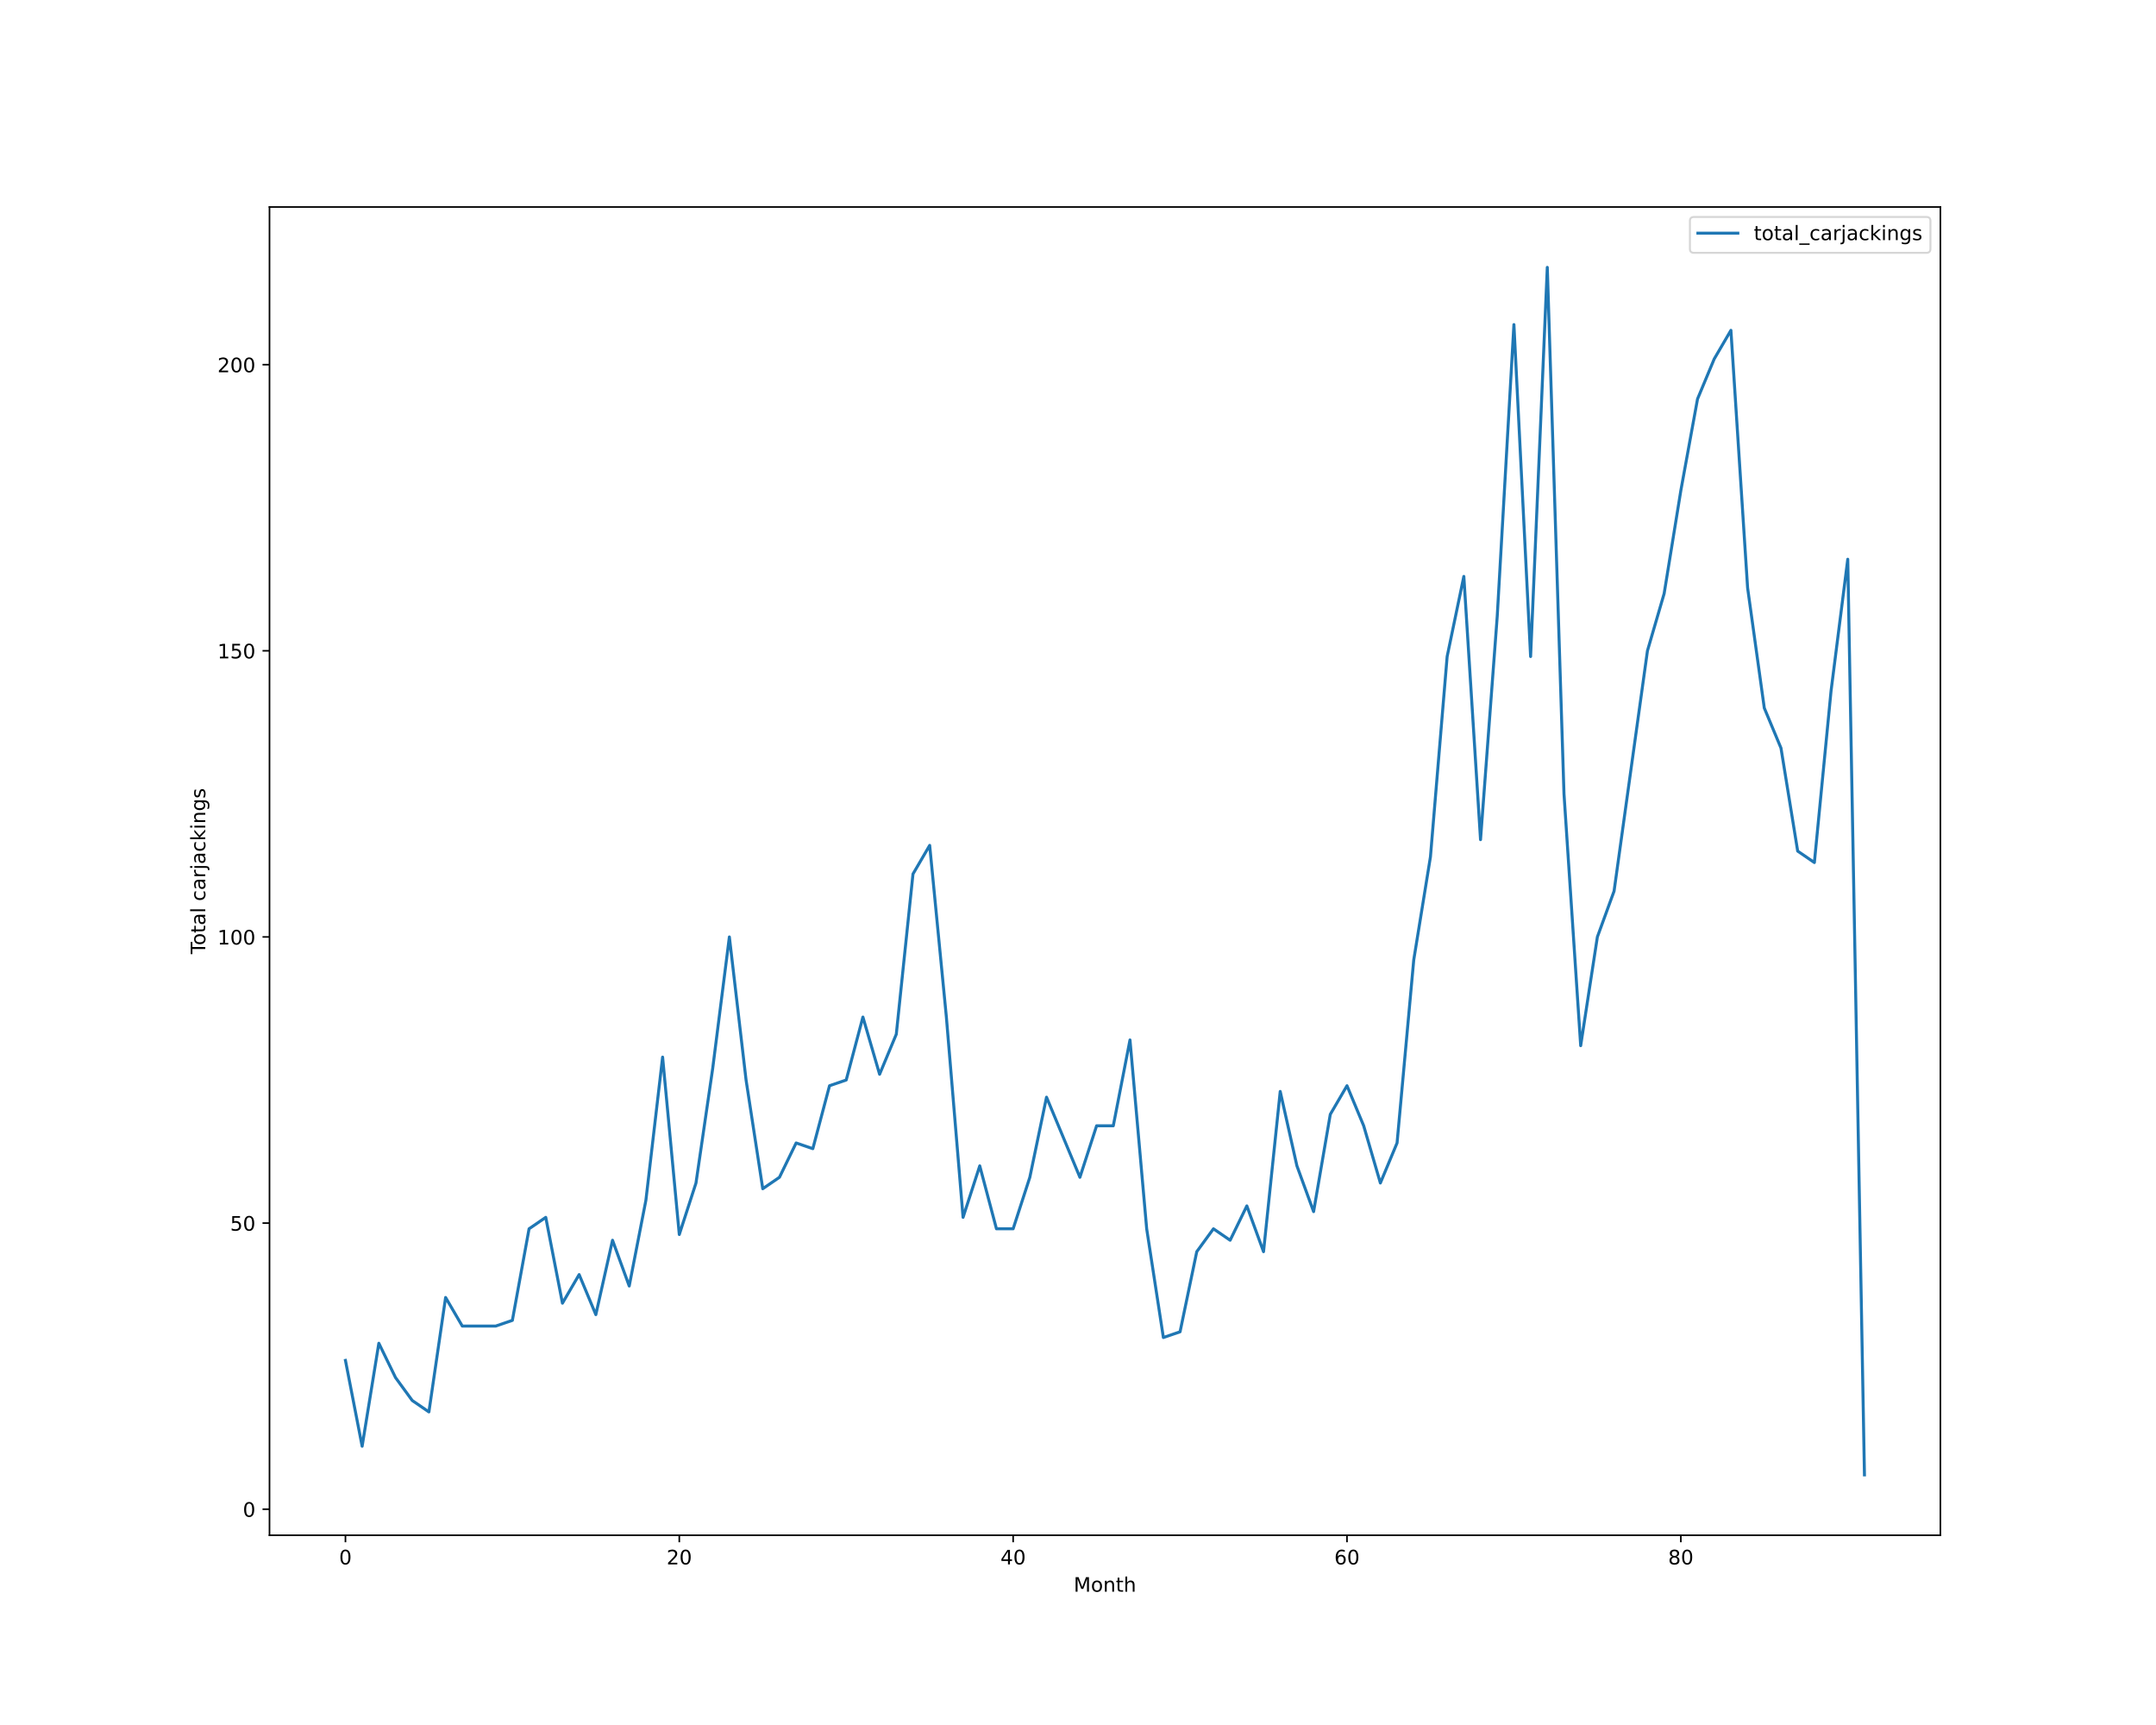
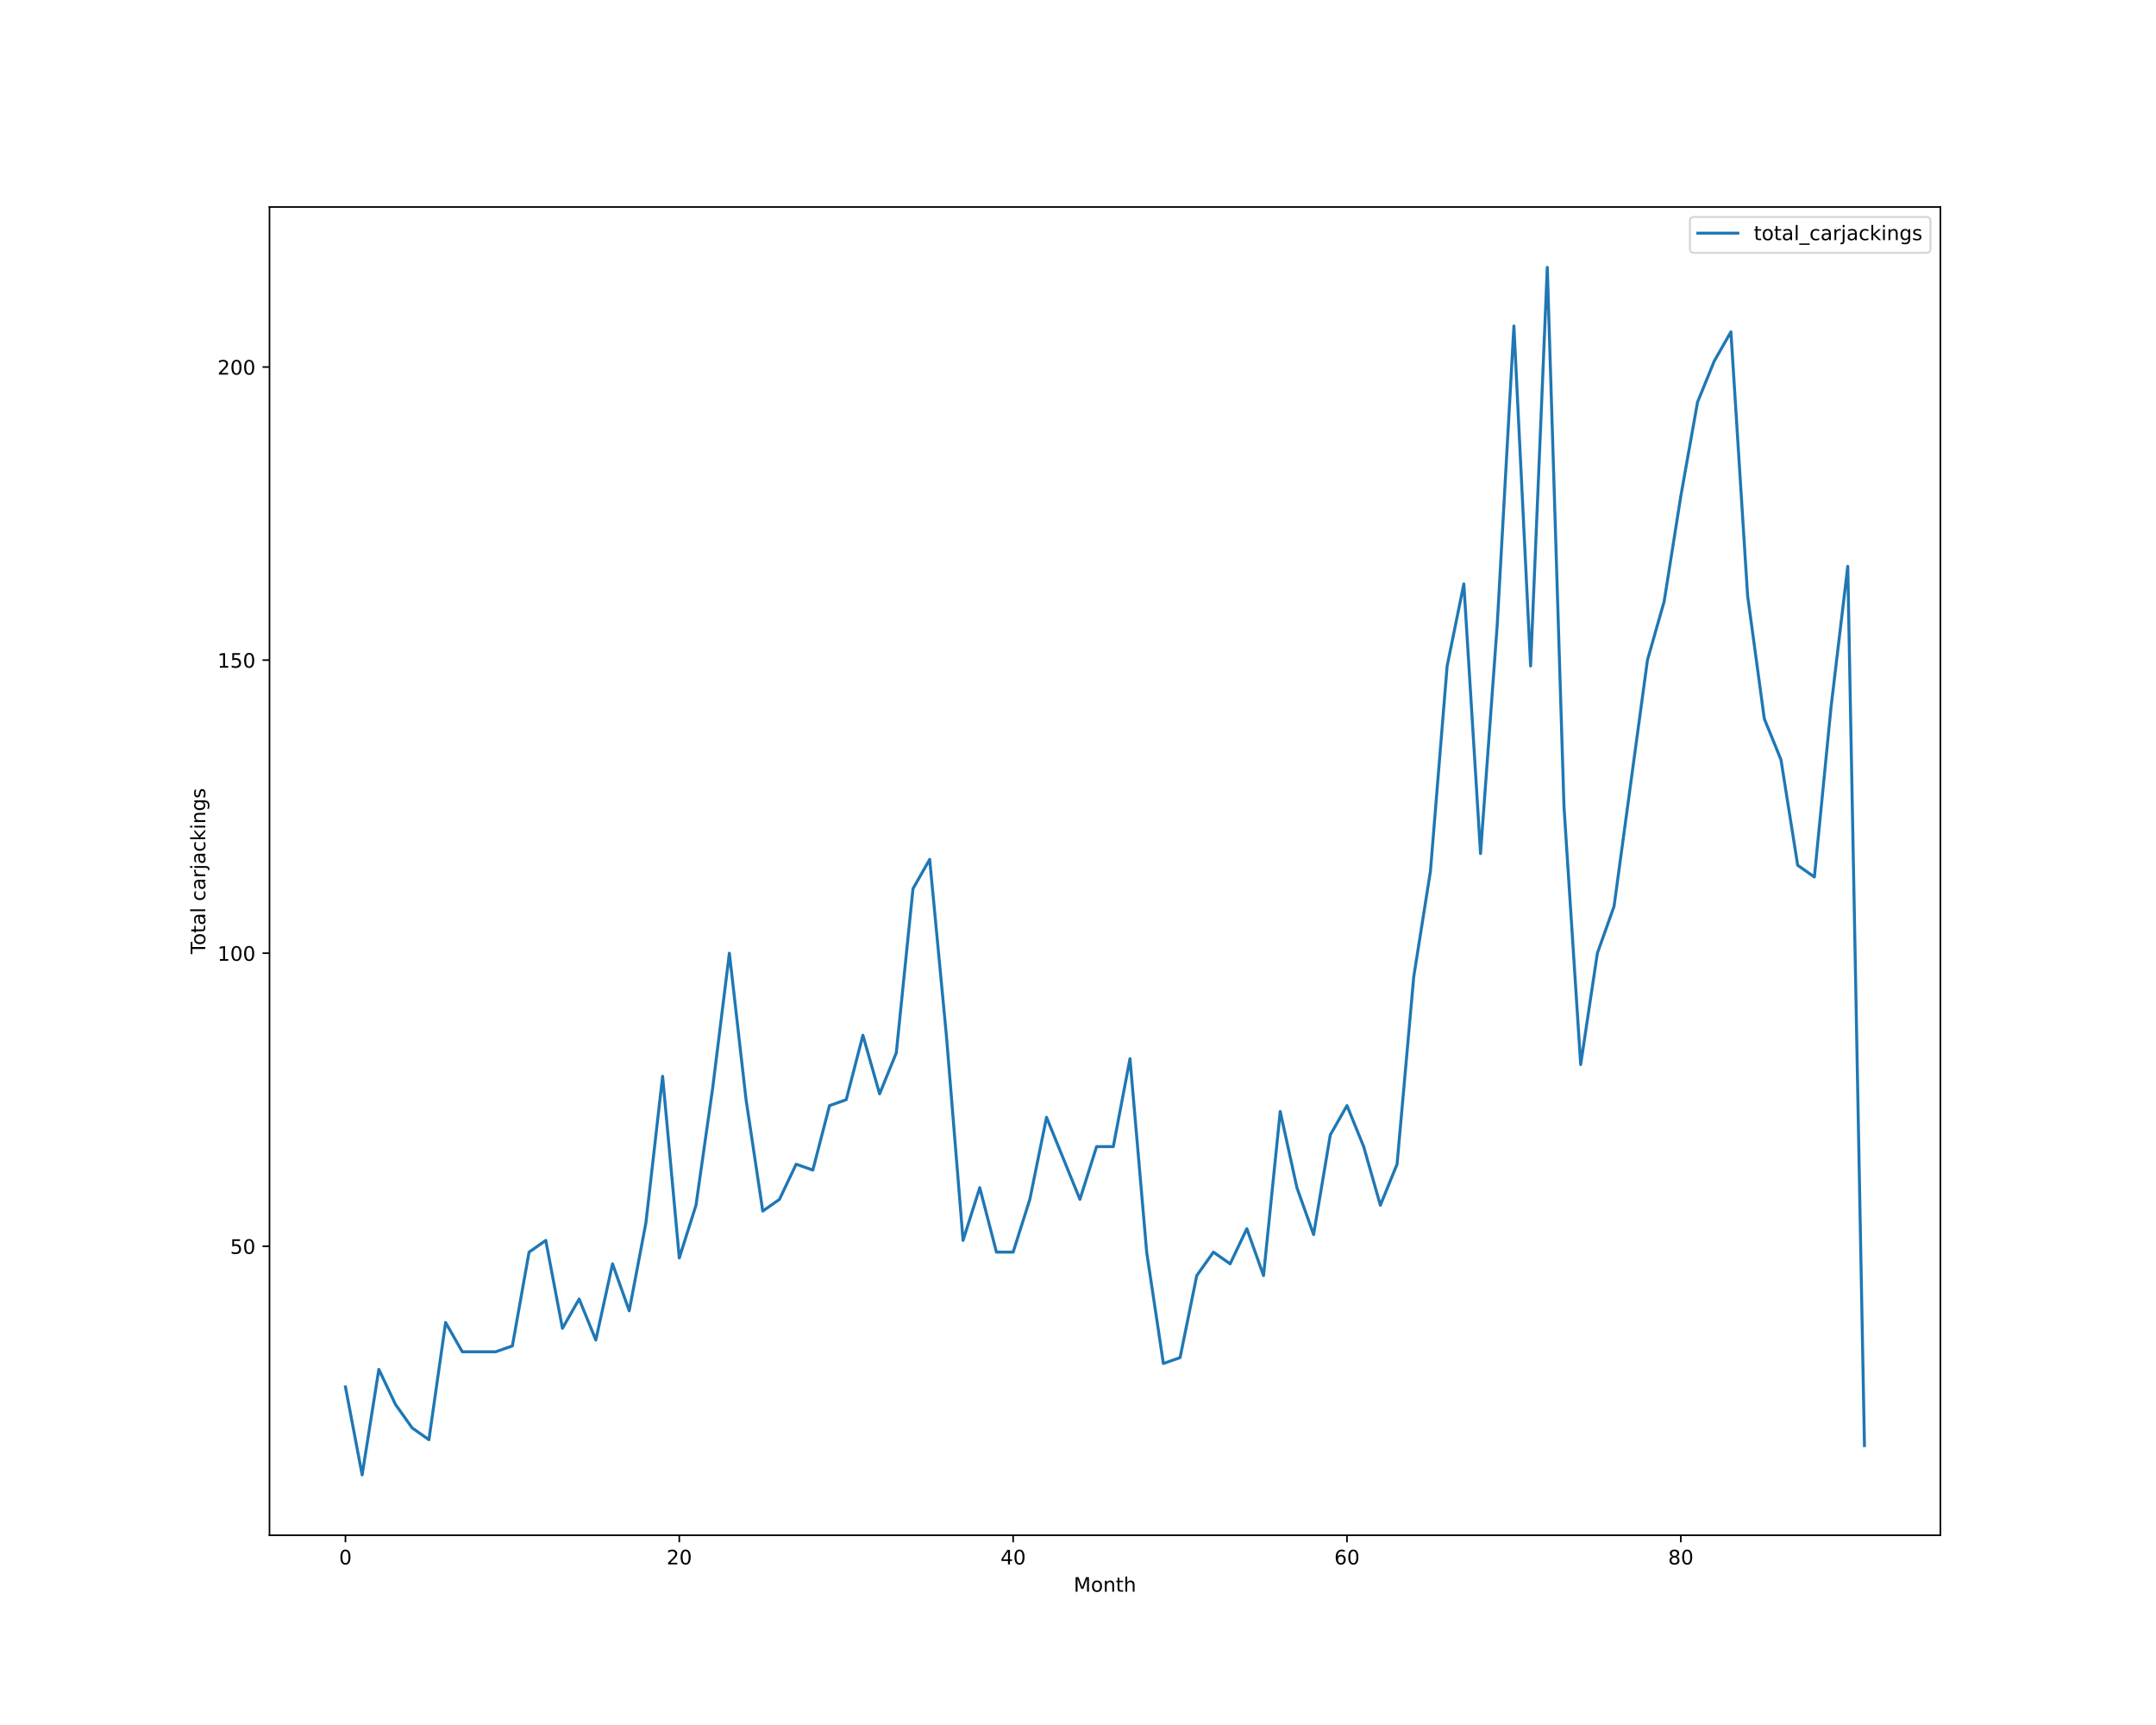
<svg xmlns="http://www.w3.org/2000/svg" xmlns:xlink="http://www.w3.org/1999/xlink" height="864pt" version="1.1" viewBox="0 0 1080 864" width="1080pt">
  <defs>
    <style type="text/css">*{stroke-linecap:butt;stroke-linejoin:round;}</style>
  </defs>
  <g id="figure_1">
    <g id="patch_1">
      <path d="M 0 864  L 1080 864  L 1080 0  L 0 0  z " style="fill:#ffffff;" />
    </g>
    <g id="axes_1">
      <g id="patch_2">
        <path d="M 135 768.96  L 972 768.96  L 972 103.68  L 135 103.68  z " style="fill:#ffffff;" />
      </g>
      <g id="matplotlib.axis_1">
        <g id="xtick_1">
          <g id="line2d_1">
            <defs>
-               <path d="M 0 0  L 0 3.5  " id="mb8dba7ed1c" style="stroke:#000000;stroke-width:0.8;" />
-             </defs>
-             <g>
-               <use style="stroke:#000000;stroke-width:0.8;" x="173.045" xlink:href="#mb8dba7ed1c" y="768.96" />
+               <path d="M 0 0  L 0 3.5  " id="mb677cc02c7" style="stroke:#000000;stroke-width:0.8;" />
+             </defs>
+             <g>
+               <use style="stroke:#000000;stroke-width:0.8;" x="173.045" xlink:href="#mb677cc02c7" y="768.96" />
            </g>
          </g>
          <g id="text_1">
            <g transform="translate(169.8642 783.5584)scale(0.1 -0.1)">
              <defs>
                <path d="M 2034 4250  Q 1547 4250 1301 3770  Q 1056 3291 1056 2328  Q 1056 1369 1301 889  Q 1547 409 2034 409  Q 2525 409 2770 889  Q 3016 1369 3016 2328  Q 3016 3291 2770 3770  Q 2525 4250 2034 4250  z M 2034 4750  Q 2819 4750 3233 4129  Q 3647 3509 3647 2328  Q 3647 1150 3233 529  Q 2819 -91 2034 -91  Q 1250 -91 836 529  Q 422 1150 422 2328  Q 422 3509 836 4129  Q 1250 4750 2034 4750  z " id="DejaVuSans-30" transform="scale(0.015625)" />
              </defs>
              <use xlink:href="#DejaVuSans-30" />
            </g>
          </g>
        </g>
        <g id="xtick_2">
          <g id="line2d_2">
            <g>
-               <use style="stroke:#000000;stroke-width:0.8;" x="340.278" xlink:href="#mb8dba7ed1c" y="768.96" />
+               <use style="stroke:#000000;stroke-width:0.8;" x="340.278" xlink:href="#mb677cc02c7" y="768.96" />
            </g>
          </g>
          <g id="text_2">
            <g transform="translate(333.9157 783.5584)scale(0.1 -0.1)">
              <defs>
                <path d="M 1228 531  L 3431 531  L 3431 0  L 469 0  L 469 531  Q 828 903 1448 1529  Q 2069 2156 2228 2338  Q 2531 2678 2651 2914  Q 2772 3150 2772 3378  Q 2772 3750 2511 3984  Q 2250 4219 1831 4219  Q 1534 4219 1204 4116  Q 875 4013 500 3803  L 500 4441  Q 881 4594 1212 4672  Q 1544 4750 1819 4750  Q 2544 4750 2975 4387  Q 3406 4025 3406 3419  Q 3406 3131 3298 2873  Q 3191 2616 2906 2266  Q 2828 2175 2409 1742  Q 1991 1309 1228 531  z " id="DejaVuSans-32" transform="scale(0.015625)" />
              </defs>
              <use xlink:href="#DejaVuSans-32" />
              <use x="63.623" xlink:href="#DejaVuSans-30" />
            </g>
          </g>
        </g>
        <g id="xtick_3">
          <g id="line2d_3">
            <g>
-               <use style="stroke:#000000;stroke-width:0.8;" x="507.511" xlink:href="#mb8dba7ed1c" y="768.96" />
+               <use style="stroke:#000000;stroke-width:0.8;" x="507.511" xlink:href="#mb677cc02c7" y="768.96" />
            </g>
          </g>
          <g id="text_3">
            <g transform="translate(501.1485 783.5584)scale(0.1 -0.1)">
              <defs>
                <path d="M 2419 4116  L 825 1625  L 2419 1625  L 2419 4116  z M 2253 4666  L 3047 4666  L 3047 1625  L 3713 1625  L 3713 1100  L 3047 1100  L 3047 0  L 2419 0  L 2419 1100  L 313 1100  L 313 1709  L 2253 4666  z " id="DejaVuSans-34" transform="scale(0.015625)" />
              </defs>
              <use xlink:href="#DejaVuSans-34" />
              <use x="63.623" xlink:href="#DejaVuSans-30" />
            </g>
          </g>
        </g>
        <g id="xtick_4">
          <g id="line2d_4">
            <g>
-               <use style="stroke:#000000;stroke-width:0.8;" x="674.744" xlink:href="#mb8dba7ed1c" y="768.96" />
+               <use style="stroke:#000000;stroke-width:0.8;" x="674.744" xlink:href="#mb677cc02c7" y="768.96" />
            </g>
          </g>
          <g id="text_4">
            <g transform="translate(668.3813 783.5584)scale(0.1 -0.1)">
              <defs>
                <path d="M 2113 2584  Q 1688 2584 1439 2293  Q 1191 2003 1191 1497  Q 1191 994 1439 701  Q 1688 409 2113 409  Q 2538 409 2786 701  Q 3034 994 3034 1497  Q 3034 2003 2786 2293  Q 2538 2584 2113 2584  z M 3366 4563  L 3366 3988  Q 3128 4100 2886 4159  Q 2644 4219 2406 4219  Q 1781 4219 1451 3797  Q 1122 3375 1075 2522  Q 1259 2794 1537 2939  Q 1816 3084 2150 3084  Q 2853 3084 3261 2657  Q 3669 2231 3669 1497  Q 3669 778 3244 343  Q 2819 -91 2113 -91  Q 1303 -91 875 529  Q 447 1150 447 2328  Q 447 3434 972 4092  Q 1497 4750 2381 4750  Q 2619 4750 2861 4703  Q 3103 4656 3366 4563  z " id="DejaVuSans-36" transform="scale(0.015625)" />
              </defs>
              <use xlink:href="#DejaVuSans-36" />
              <use x="63.623" xlink:href="#DejaVuSans-30" />
            </g>
          </g>
        </g>
        <g id="xtick_5">
          <g id="line2d_5">
            <g>
-               <use style="stroke:#000000;stroke-width:0.8;" x="841.977" xlink:href="#mb8dba7ed1c" y="768.96" />
+               <use style="stroke:#000000;stroke-width:0.8;" x="841.977" xlink:href="#mb677cc02c7" y="768.96" />
            </g>
          </g>
          <g id="text_5">
            <g transform="translate(835.614 783.5584)scale(0.1 -0.1)">
              <defs>
                <path d="M 2034 2216  Q 1584 2216 1326 1975  Q 1069 1734 1069 1313  Q 1069 891 1326 650  Q 1584 409 2034 409  Q 2484 409 2743 651  Q 3003 894 3003 1313  Q 3003 1734 2745 1975  Q 2488 2216 2034 2216  z M 1403 2484  Q 997 2584 770 2862  Q 544 3141 544 3541  Q 544 4100 942 4425  Q 1341 4750 2034 4750  Q 2731 4750 3128 4425  Q 3525 4100 3525 3541  Q 3525 3141 3298 2862  Q 3072 2584 2669 2484  Q 3125 2378 3379 2068  Q 3634 1759 3634 1313  Q 3634 634 3220 271  Q 2806 -91 2034 -91  Q 1263 -91 848 271  Q 434 634 434 1313  Q 434 1759 690 2068  Q 947 2378 1403 2484  z M 1172 3481  Q 1172 3119 1398 2916  Q 1625 2713 2034 2713  Q 2441 2713 2670 2916  Q 2900 3119 2900 3481  Q 2900 3844 2670 4047  Q 2441 4250 2034 4250  Q 1625 4250 1398 4047  Q 1172 3844 1172 3481  z " id="DejaVuSans-38" transform="scale(0.015625)" />
              </defs>
              <use xlink:href="#DejaVuSans-38" />
              <use x="63.623" xlink:href="#DejaVuSans-30" />
            </g>
          </g>
        </g>
        <g id="text_6">
          <g transform="translate(537.8289 797.2366)scale(0.1 -0.1)">
            <defs>
              <path d="M 628 4666  L 1569 4666  L 2759 1491  L 3956 4666  L 4897 4666  L 4897 0  L 4281 0  L 4281 4097  L 3078 897  L 2444 897  L 1241 4097  L 1241 0  L 628 0  L 628 4666  z " id="DejaVuSans-4d" transform="scale(0.015625)" />
              <path d="M 1959 3097  Q 1497 3097 1228 2736  Q 959 2375 959 1747  Q 959 1119 1226 758  Q 1494 397 1959 397  Q 2419 397 2687 759  Q 2956 1122 2956 1747  Q 2956 2369 2687 2733  Q 2419 3097 1959 3097  z M 1959 3584  Q 2709 3584 3137 3096  Q 3566 2609 3566 1747  Q 3566 888 3137 398  Q 2709 -91 1959 -91  Q 1206 -91 779 398  Q 353 888 353 1747  Q 353 2609 779 3096  Q 1206 3584 1959 3584  z " id="DejaVuSans-6f" transform="scale(0.015625)" />
              <path d="M 3513 2113  L 3513 0  L 2938 0  L 2938 2094  Q 2938 2591 2744 2837  Q 2550 3084 2163 3084  Q 1697 3084 1428 2787  Q 1159 2491 1159 1978  L 1159 0  L 581 0  L 581 3500  L 1159 3500  L 1159 2956  Q 1366 3272 1645 3428  Q 1925 3584 2291 3584  Q 2894 3584 3203 3211  Q 3513 2838 3513 2113  z " id="DejaVuSans-6e" transform="scale(0.015625)" />
              <path d="M 1172 4494  L 1172 3500  L 2356 3500  L 2356 3053  L 1172 3053  L 1172 1153  Q 1172 725 1289 603  Q 1406 481 1766 481  L 2356 481  L 2356 0  L 1766 0  Q 1100 0 847 248  Q 594 497 594 1153  L 594 3053  L 172 3053  L 172 3500  L 594 3500  L 594 4494  L 1172 4494  z " id="DejaVuSans-74" transform="scale(0.015625)" />
              <path d="M 3513 2113  L 3513 0  L 2938 0  L 2938 2094  Q 2938 2591 2744 2837  Q 2550 3084 2163 3084  Q 1697 3084 1428 2787  Q 1159 2491 1159 1978  L 1159 0  L 581 0  L 581 4863  L 1159 4863  L 1159 2956  Q 1366 3272 1645 3428  Q 1925 3584 2291 3584  Q 2894 3584 3203 3211  Q 3513 2838 3513 2113  z " id="DejaVuSans-68" transform="scale(0.015625)" />
            </defs>
            <use xlink:href="#DejaVuSans-4d" />
            <use x="86.279" xlink:href="#DejaVuSans-6f" />
            <use x="147.461" xlink:href="#DejaVuSans-6e" />
            <use x="210.84" xlink:href="#DejaVuSans-74" />
            <use x="250.049" xlink:href="#DejaVuSans-68" />
          </g>
        </g>
      </g>
      <g id="matplotlib.axis_2">
        <g id="ytick_1">
          <g id="line2d_6">
            <defs>
-               <path d="M 0 0  L -3.5 0  " id="m8d36be4d33" style="stroke:#000000;stroke-width:0.8;" />
-             </defs>
-             <g>
-               <use style="stroke:#000000;stroke-width:0.8;" x="135" xlink:href="#m8d36be4d33" y="755.918" />
+               <path d="M 0 0  L -3.5 0  " id="ma220d51138" style="stroke:#000000;stroke-width:0.8;" />
+             </defs>
+             <g>
+               <use style="stroke:#000000;stroke-width:0.8;" x="135" xlink:href="#ma220d51138" y="624.219" />
            </g>
          </g>
          <g id="text_7">
-             <g transform="translate(121.6375 759.7173)scale(0.1 -0.1)">
-               <use xlink:href="#DejaVuSans-30" />
+             <g transform="translate(115.275 628.0182)scale(0.1 -0.1)">
+               <defs>
+                 <path d="M 691 4666  L 3169 4666  L 3169 4134  L 1269 4134  L 1269 2991  Q 1406 3038 1543 3061  Q 1681 3084 1819 3084  Q 2600 3084 3056 2656  Q 3513 2228 3513 1497  Q 3513 744 3044 326  Q 2575 -91 1722 -91  Q 1428 -91 1123 -41  Q 819 9 494 109  L 494 744  Q 775 591 1075 516  Q 1375 441 1709 441  Q 2250 441 2565 725  Q 2881 1009 2881 1497  Q 2881 1984 2565 2268  Q 2250 2553 1709 2553  Q 1456 2553 1204 2497  Q 953 2441 691 2322  L 691 4666  z " id="DejaVuSans-35" transform="scale(0.015625)" />
+               </defs>
+               <use xlink:href="#DejaVuSans-35" />
+               <use x="63.623" xlink:href="#DejaVuSans-30" />
            </g>
          </g>
        </g>
        <g id="ytick_2">
          <g id="line2d_7">
            <g>
-               <use style="stroke:#000000;stroke-width:0.8;" x="135" xlink:href="#m8d36be4d33" y="612.601" />
+               <use style="stroke:#000000;stroke-width:0.8;" x="135" xlink:href="#ma220d51138" y="477.423" />
            </g>
          </g>
          <g id="text_8">
-             <g transform="translate(115.275 616.3998)scale(0.1 -0.1)">
-               <defs>
-                 <path d="M 691 4666  L 3169 4666  L 3169 4134  L 1269 4134  L 1269 2991  Q 1406 3038 1543 3061  Q 1681 3084 1819 3084  Q 2600 3084 3056 2656  Q 3513 2228 3513 1497  Q 3513 744 3044 326  Q 2575 -91 1722 -91  Q 1428 -91 1123 -41  Q 819 9 494 109  L 494 744  Q 775 591 1075 516  Q 1375 441 1709 441  Q 2250 441 2565 725  Q 2881 1009 2881 1497  Q 2881 1984 2565 2268  Q 2250 2553 1709 2553  Q 1456 2553 1204 2497  Q 953 2441 691 2322  L 691 4666  z " id="DejaVuSans-35" transform="scale(0.015625)" />
-               </defs>
-               <use xlink:href="#DejaVuSans-35" />
-               <use x="63.623" xlink:href="#DejaVuSans-30" />
+             <g transform="translate(108.9125 481.2221)scale(0.1 -0.1)">
+               <defs>
+                 <path d="M 794 531  L 1825 531  L 1825 4091  L 703 3866  L 703 4441  L 1819 4666  L 2450 4666  L 2450 531  L 3481 531  L 3481 0  L 794 0  L 794 531  z " id="DejaVuSans-31" transform="scale(0.015625)" />
+               </defs>
+               <use xlink:href="#DejaVuSans-31" />
+               <use x="63.623" xlink:href="#DejaVuSans-30" />
+               <use x="127.246" xlink:href="#DejaVuSans-30" />
            </g>
          </g>
        </g>
        <g id="ytick_3">
          <g id="line2d_8">
            <g>
-               <use style="stroke:#000000;stroke-width:0.8;" x="135" xlink:href="#m8d36be4d33" y="469.283" />
+               <use style="stroke:#000000;stroke-width:0.8;" x="135" xlink:href="#ma220d51138" y="330.627" />
            </g>
          </g>
          <g id="text_9">
-             <g transform="translate(108.9125 473.0823)scale(0.1 -0.1)">
-               <defs>
-                 <path d="M 794 531  L 1825 531  L 1825 4091  L 703 3866  L 703 4441  L 1819 4666  L 2450 4666  L 2450 531  L 3481 531  L 3481 0  L 794 0  L 794 531  z " id="DejaVuSans-31" transform="scale(0.015625)" />
-               </defs>
-               <use xlink:href="#DejaVuSans-31" />
-               <use x="63.623" xlink:href="#DejaVuSans-30" />
-               <use x="127.246" xlink:href="#DejaVuSans-30" />
-             </g>
-           </g>
-         </g>
-         <g id="ytick_4">
-           <g id="line2d_9">
-             <g>
-               <use style="stroke:#000000;stroke-width:0.8;" x="135" xlink:href="#m8d36be4d33" y="325.965" />
-             </g>
-           </g>
-           <g id="text_10">
-             <g transform="translate(108.9125 329.7647)scale(0.1 -0.1)">
+             <g transform="translate(108.9125 334.426)scale(0.1 -0.1)">
              <use xlink:href="#DejaVuSans-31" />
              <use x="63.623" xlink:href="#DejaVuSans-35" />
              <use x="127.246" xlink:href="#DejaVuSans-30" />
            </g>
          </g>
        </g>
-         <g id="ytick_5">
-           <g id="line2d_10">
-             <g>
-               <use style="stroke:#000000;stroke-width:0.8;" x="135" xlink:href="#m8d36be4d33" y="182.648" />
-             </g>
-           </g>
-           <g id="text_11">
-             <g transform="translate(108.9125 186.4472)scale(0.1 -0.1)">
+         <g id="ytick_4">
+           <g id="line2d_9">
+             <g>
+               <use style="stroke:#000000;stroke-width:0.8;" x="135" xlink:href="#ma220d51138" y="183.831" />
+             </g>
+           </g>
+           <g id="text_10">
+             <g transform="translate(108.9125 187.6299)scale(0.1 -0.1)">
              <use xlink:href="#DejaVuSans-32" />
              <use x="63.623" xlink:href="#DejaVuSans-30" />
              <use x="127.246" xlink:href="#DejaVuSans-30" />
            </g>
          </g>
        </g>
-         <g id="text_12">
+         <g id="text_11">
          <g transform="translate(102.8328 477.8888)rotate(-90)scale(0.1 -0.1)">
            <defs>
              <path d="M -19 4666  L 3928 4666  L 3928 4134  L 2272 4134  L 2272 0  L 1638 0  L 1638 4134  L -19 4134  L -19 4666  z " id="DejaVuSans-54" transform="scale(0.015625)" />
              <path d="M 2194 1759  Q 1497 1759 1228 1600  Q 959 1441 959 1056  Q 959 750 1161 570  Q 1363 391 1709 391  Q 2188 391 2477 730  Q 2766 1069 2766 1631  L 2766 1759  L 2194 1759  z M 3341 1997  L 3341 0  L 2766 0  L 2766 531  Q 2569 213 2275 61  Q 1981 -91 1556 -91  Q 1019 -91 701 211  Q 384 513 384 1019  Q 384 1609 779 1909  Q 1175 2209 1959 2209  L 2766 2209  L 2766 2266  Q 2766 2663 2505 2880  Q 2244 3097 1772 3097  Q 1472 3097 1187 3025  Q 903 2953 641 2809  L 641 3341  Q 956 3463 1253 3523  Q 1550 3584 1831 3584  Q 2591 3584 2966 3190  Q 3341 2797 3341 1997  z " id="DejaVuSans-61" transform="scale(0.015625)" />
              <path d="M 603 4863  L 1178 4863  L 1178 0  L 603 0  L 603 4863  z " id="DejaVuSans-6c" transform="scale(0.015625)" />
              <path id="DejaVuSans-20" transform="scale(0.015625)" />
              <path d="M 3122 3366  L 3122 2828  Q 2878 2963 2633 3030  Q 2388 3097 2138 3097  Q 1578 3097 1268 2742  Q 959 2388 959 1747  Q 959 1106 1268 751  Q 1578 397 2138 397  Q 2388 397 2633 464  Q 2878 531 3122 666  L 3122 134  Q 2881 22 2623 -34  Q 2366 -91 2075 -91  Q 1284 -91 818 406  Q 353 903 353 1747  Q 353 2603 823 3093  Q 1294 3584 2113 3584  Q 2378 3584 2631 3529  Q 2884 3475 3122 3366  z " id="DejaVuSans-63" transform="scale(0.015625)" />
              <path d="M 2631 2963  Q 2534 3019 2420 3045  Q 2306 3072 2169 3072  Q 1681 3072 1420 2755  Q 1159 2438 1159 1844  L 1159 0  L 581 0  L 581 3500  L 1159 3500  L 1159 2956  Q 1341 3275 1631 3429  Q 1922 3584 2338 3584  Q 2397 3584 2469 3576  Q 2541 3569 2628 3553  L 2631 2963  z " id="DejaVuSans-72" transform="scale(0.015625)" />
              <path d="M 603 3500  L 1178 3500  L 1178 -63  Q 1178 -731 923 -1031  Q 669 -1331 103 -1331  L -116 -1331  L -116 -844  L 38 -844  Q 366 -844 484 -692  Q 603 -541 603 -63  L 603 3500  z M 603 4863  L 1178 4863  L 1178 4134  L 603 4134  L 603 4863  z " id="DejaVuSans-6a" transform="scale(0.015625)" />
              <path d="M 581 4863  L 1159 4863  L 1159 1991  L 2875 3500  L 3609 3500  L 1753 1863  L 3688 0  L 2938 0  L 1159 1709  L 1159 0  L 581 0  L 581 4863  z " id="DejaVuSans-6b" transform="scale(0.015625)" />
              <path d="M 603 3500  L 1178 3500  L 1178 0  L 603 0  L 603 3500  z M 603 4863  L 1178 4863  L 1178 4134  L 603 4134  L 603 4863  z " id="DejaVuSans-69" transform="scale(0.015625)" />
              <path d="M 2906 1791  Q 2906 2416 2648 2759  Q 2391 3103 1925 3103  Q 1463 3103 1205 2759  Q 947 2416 947 1791  Q 947 1169 1205 825  Q 1463 481 1925 481  Q 2391 481 2648 825  Q 2906 1169 2906 1791  z M 3481 434  Q 3481 -459 3084 -895  Q 2688 -1331 1869 -1331  Q 1566 -1331 1297 -1286  Q 1028 -1241 775 -1147  L 775 -588  Q 1028 -725 1275 -790  Q 1522 -856 1778 -856  Q 2344 -856 2625 -561  Q 2906 -266 2906 331  L 2906 616  Q 2728 306 2450 153  Q 2172 0 1784 0  Q 1141 0 747 490  Q 353 981 353 1791  Q 353 2603 747 3093  Q 1141 3584 1784 3584  Q 2172 3584 2450 3431  Q 2728 3278 2906 2969  L 2906 3500  L 3481 3500  L 3481 434  z " id="DejaVuSans-67" transform="scale(0.015625)" />
              <path d="M 2834 3397  L 2834 2853  Q 2591 2978 2328 3040  Q 2066 3103 1784 3103  Q 1356 3103 1142 2972  Q 928 2841 928 2578  Q 928 2378 1081 2264  Q 1234 2150 1697 2047  L 1894 2003  Q 2506 1872 2764 1633  Q 3022 1394 3022 966  Q 3022 478 2636 193  Q 2250 -91 1575 -91  Q 1294 -91 989 -36  Q 684 19 347 128  L 347 722  Q 666 556 975 473  Q 1284 391 1588 391  Q 1994 391 2212 530  Q 2431 669 2431 922  Q 2431 1156 2273 1281  Q 2116 1406 1581 1522  L 1381 1569  Q 847 1681 609 1914  Q 372 2147 372 2553  Q 372 3047 722 3315  Q 1072 3584 1716 3584  Q 2034 3584 2315 3537  Q 2597 3491 2834 3397  z " id="DejaVuSans-73" transform="scale(0.015625)" />
            </defs>
            <use xlink:href="#DejaVuSans-54" />
            <use x="44.084" xlink:href="#DejaVuSans-6f" />
            <use x="105.266" xlink:href="#DejaVuSans-74" />
            <use x="144.475" xlink:href="#DejaVuSans-61" />
            <use x="205.754" xlink:href="#DejaVuSans-6c" />
            <use x="233.537" xlink:href="#DejaVuSans-20" />
            <use x="265.324" xlink:href="#DejaVuSans-63" />
            <use x="320.305" xlink:href="#DejaVuSans-61" />
            <use x="381.584" xlink:href="#DejaVuSans-72" />
            <use x="422.697" xlink:href="#DejaVuSans-6a" />
            <use x="450.48" xlink:href="#DejaVuSans-61" />
            <use x="511.76" xlink:href="#DejaVuSans-63" />
            <use x="566.74" xlink:href="#DejaVuSans-6b" />
            <use x="624.65" xlink:href="#DejaVuSans-69" />
            <use x="652.434" xlink:href="#DejaVuSans-6e" />
            <use x="715.812" xlink:href="#DejaVuSans-67" />
            <use x="779.289" xlink:href="#DejaVuSans-73" />
          </g>
        </g>
      </g>
-       <g id="line2d_11">
-         <path clip-path="url(#pa9ea05d6f3)" d="M 173.045 681.393  L 181.407 724.388  L 189.769 672.794  L 198.13 689.992  L 206.492 701.457  L 214.854 707.19  L 223.215 649.863  L 231.577 664.195  L 239.939 664.195  L 248.3 664.195  L 256.662 661.329  L 265.023 615.467  L 273.385 609.734  L 281.747 652.729  L 290.108 638.398  L 298.47 658.462  L 306.832 621.2  L 315.193 644.13  L 323.555 601.135  L 331.917 529.476  L 340.278 618.333  L 348.64 592.536  L 357.001 535.209  L 365.363 469.283  L 373.725 540.942  L 382.086 595.402  L 390.448 589.67  L 398.81 572.472  L 407.171 575.338  L 415.533 543.808  L 423.895 540.942  L 432.256 509.412  L 440.618 538.075  L 448.98 518.011  L 457.341 437.753  L 465.703 423.421  L 474.064 509.412  L 482.426 609.734  L 490.788 583.937  L 499.149 615.467  L 507.511 615.467  L 515.873 589.67  L 524.234 549.541  L 532.596 569.605  L 540.958 589.67  L 549.319 563.873  L 557.681 563.873  L 566.042 520.877  L 574.404 615.467  L 582.766 669.928  L 591.127 667.061  L 599.489 626.932  L 607.851 615.467  L 616.212 621.2  L 624.574 604.002  L 632.936 626.932  L 641.297 546.675  L 649.659 583.937  L 658.02 606.868  L 666.382 558.14  L 674.744 543.808  L 683.105 563.873  L 691.467 592.536  L 699.829 572.472  L 708.19 480.748  L 716.552 429.154  L 724.914 328.832  L 733.275 288.703  L 741.637 420.555  L 749.999 308.767  L 758.36 162.584  L 766.722 328.832  L 775.083 133.92  L 783.445 397.624  L 791.807 523.744  L 800.168 469.283  L 808.53 446.352  L 816.892 386.159  L 825.253 325.965  L 833.615 297.302  L 841.977 245.708  L 850.338 199.846  L 858.7 179.782  L 867.061 165.45  L 875.423 294.436  L 883.785 354.629  L 892.146 374.693  L 900.508 426.288  L 908.87 432.02  L 917.231 346.03  L 925.593 280.104  L 933.955 738.72  " style="fill:none;stroke:#1f77b4;stroke-linecap:square;stroke-width:1.5;" />
+       <g id="line2d_10">
+         <path clip-path="url(#ped1d7c421a)" d="M 173.045 694.681  L 181.407 738.72  L 189.769 685.873  L 198.13 703.489  L 206.492 715.233  L 214.854 721.104  L 223.215 662.386  L 231.577 677.066  L 239.939 677.066  L 248.3 677.066  L 256.662 674.13  L 265.023 627.155  L 273.385 621.283  L 281.747 665.322  L 290.108 650.642  L 298.47 671.194  L 306.832 633.027  L 315.193 656.514  L 323.555 612.475  L 331.917 539.077  L 340.278 630.091  L 348.64 603.668  L 357.001 544.949  L 365.363 477.423  L 373.725 550.821  L 382.086 606.603  L 390.448 600.732  L 398.81 583.116  L 407.171 586.052  L 415.533 553.757  L 423.895 550.821  L 432.256 518.526  L 440.618 547.885  L 448.98 527.334  L 457.341 445.128  L 465.703 430.448  L 474.064 518.526  L 482.426 621.283  L 490.788 594.86  L 499.149 627.155  L 507.511 627.155  L 515.873 600.732  L 524.234 559.629  L 532.596 580.18  L 540.958 600.732  L 549.319 574.308  L 557.681 574.308  L 566.042 530.27  L 574.404 627.155  L 582.766 682.937  L 591.127 680.002  L 599.489 638.899  L 607.851 627.155  L 616.212 633.027  L 624.574 615.411  L 632.936 638.899  L 641.297 556.693  L 649.659 594.86  L 658.02 618.347  L 666.382 568.437  L 674.744 553.757  L 683.105 574.308  L 691.467 603.668  L 699.829 583.116  L 708.19 489.167  L 716.552 436.32  L 724.914 333.563  L 733.275 292.46  L 741.637 427.512  L 749.999 313.011  L 758.36 163.279  L 766.722 333.563  L 775.083 133.92  L 783.445 404.025  L 791.807 533.205  L 800.168 477.423  L 808.53 453.936  L 816.892 392.281  L 825.253 330.627  L 833.615 301.268  L 841.977 248.421  L 850.338 201.446  L 858.7 180.895  L 867.061 166.215  L 875.423 298.332  L 883.785 359.986  L 892.146 380.537  L 900.508 433.384  L 908.87 439.256  L 917.231 354.114  L 925.593 283.652  L 933.955 724.04  " style="fill:none;stroke:#1f77b4;stroke-linecap:square;stroke-width:1.5;" />
      </g>
      <g id="patch_3">
        <path d="M 135 768.96  L 135 103.68  " style="fill:none;stroke:#000000;stroke-linecap:square;stroke-linejoin:miter;stroke-width:0.8;" />
      </g>
      <g id="patch_4">
        <path d="M 972 768.96  L 972 103.68  " style="fill:none;stroke:#000000;stroke-linecap:square;stroke-linejoin:miter;stroke-width:0.8;" />
      </g>
      <g id="patch_5">
        <path d="M 135 768.96  L 972 768.96  " style="fill:none;stroke:#000000;stroke-linecap:square;stroke-linejoin:miter;stroke-width:0.8;" />
      </g>
      <g id="patch_6">
        <path d="M 135 103.68  L 972 103.68  " style="fill:none;stroke:#000000;stroke-linecap:square;stroke-linejoin:miter;stroke-width:0.8;" />
      </g>
      <g id="legend_1">
        <g id="patch_7">
          <path d="M 848.528 126.636  L 965 126.636  Q 967 126.636 967 124.636  L 967 110.68  Q 967 108.68 965 108.68  L 848.528 108.68  Q 846.528 108.68 846.528 110.68  L 846.528 124.636  Q 846.528 126.636 848.528 126.636  z " style="fill:#ffffff;opacity:0.8;stroke:#cccccc;stroke-linejoin:miter;" />
        </g>
-         <g id="line2d_12">
+         <g id="line2d_11">
          <path d="M 850.528 116.778  L 870.528 116.778  " style="fill:none;stroke:#1f77b4;stroke-linecap:square;stroke-width:1.5;" />
        </g>
-         <g id="line2d_13" />
-         <g id="text_13">
+         <g id="line2d_12" />
+         <g id="text_12">
          <g transform="translate(878.5281 120.2784)scale(0.1 -0.1)">
            <defs>
              <path d="M 3263 -1063  L 3263 -1509  L -63 -1509  L -63 -1063  L 3263 -1063  z " id="DejaVuSans-5f" transform="scale(0.015625)" />
            </defs>
            <use xlink:href="#DejaVuSans-74" />
            <use x="39.209" xlink:href="#DejaVuSans-6f" />
            <use x="100.391" xlink:href="#DejaVuSans-74" />
            <use x="139.6" xlink:href="#DejaVuSans-61" />
            <use x="200.879" xlink:href="#DejaVuSans-6c" />
            <use x="228.662" xlink:href="#DejaVuSans-5f" />
            <use x="278.662" xlink:href="#DejaVuSans-63" />
            <use x="333.643" xlink:href="#DejaVuSans-61" />
            <use x="394.922" xlink:href="#DejaVuSans-72" />
            <use x="436.035" xlink:href="#DejaVuSans-6a" />
            <use x="463.818" xlink:href="#DejaVuSans-61" />
            <use x="525.098" xlink:href="#DejaVuSans-63" />
            <use x="580.078" xlink:href="#DejaVuSans-6b" />
            <use x="637.988" xlink:href="#DejaVuSans-69" />
            <use x="665.771" xlink:href="#DejaVuSans-6e" />
            <use x="729.15" xlink:href="#DejaVuSans-67" />
            <use x="792.627" xlink:href="#DejaVuSans-73" />
          </g>
        </g>
      </g>
    </g>
  </g>
  <defs>
-     <clipPath id="pa9ea05d6f3">
+     <clipPath id="ped1d7c421a">
      <rect height="665.28" width="837" x="135" y="103.68" />
    </clipPath>
  </defs>
</svg>
